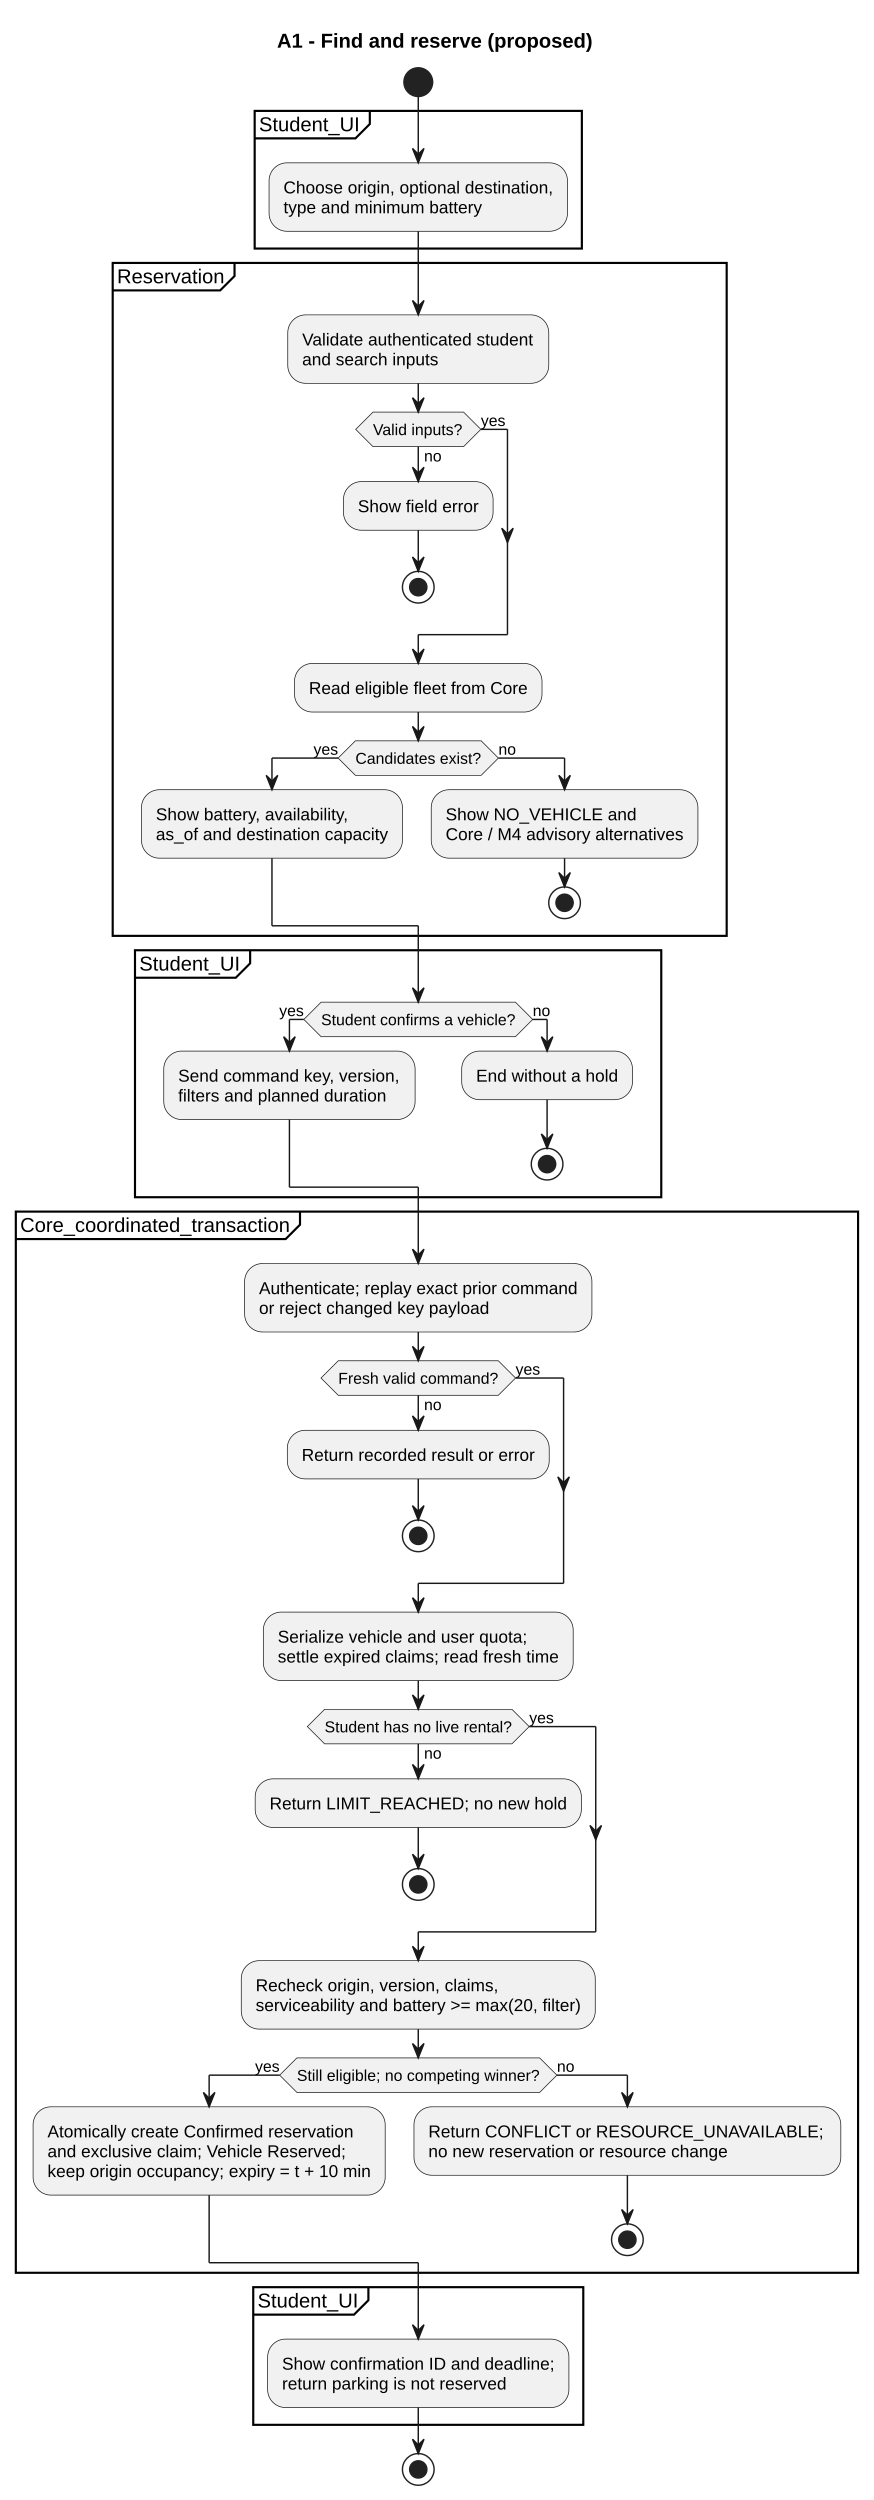
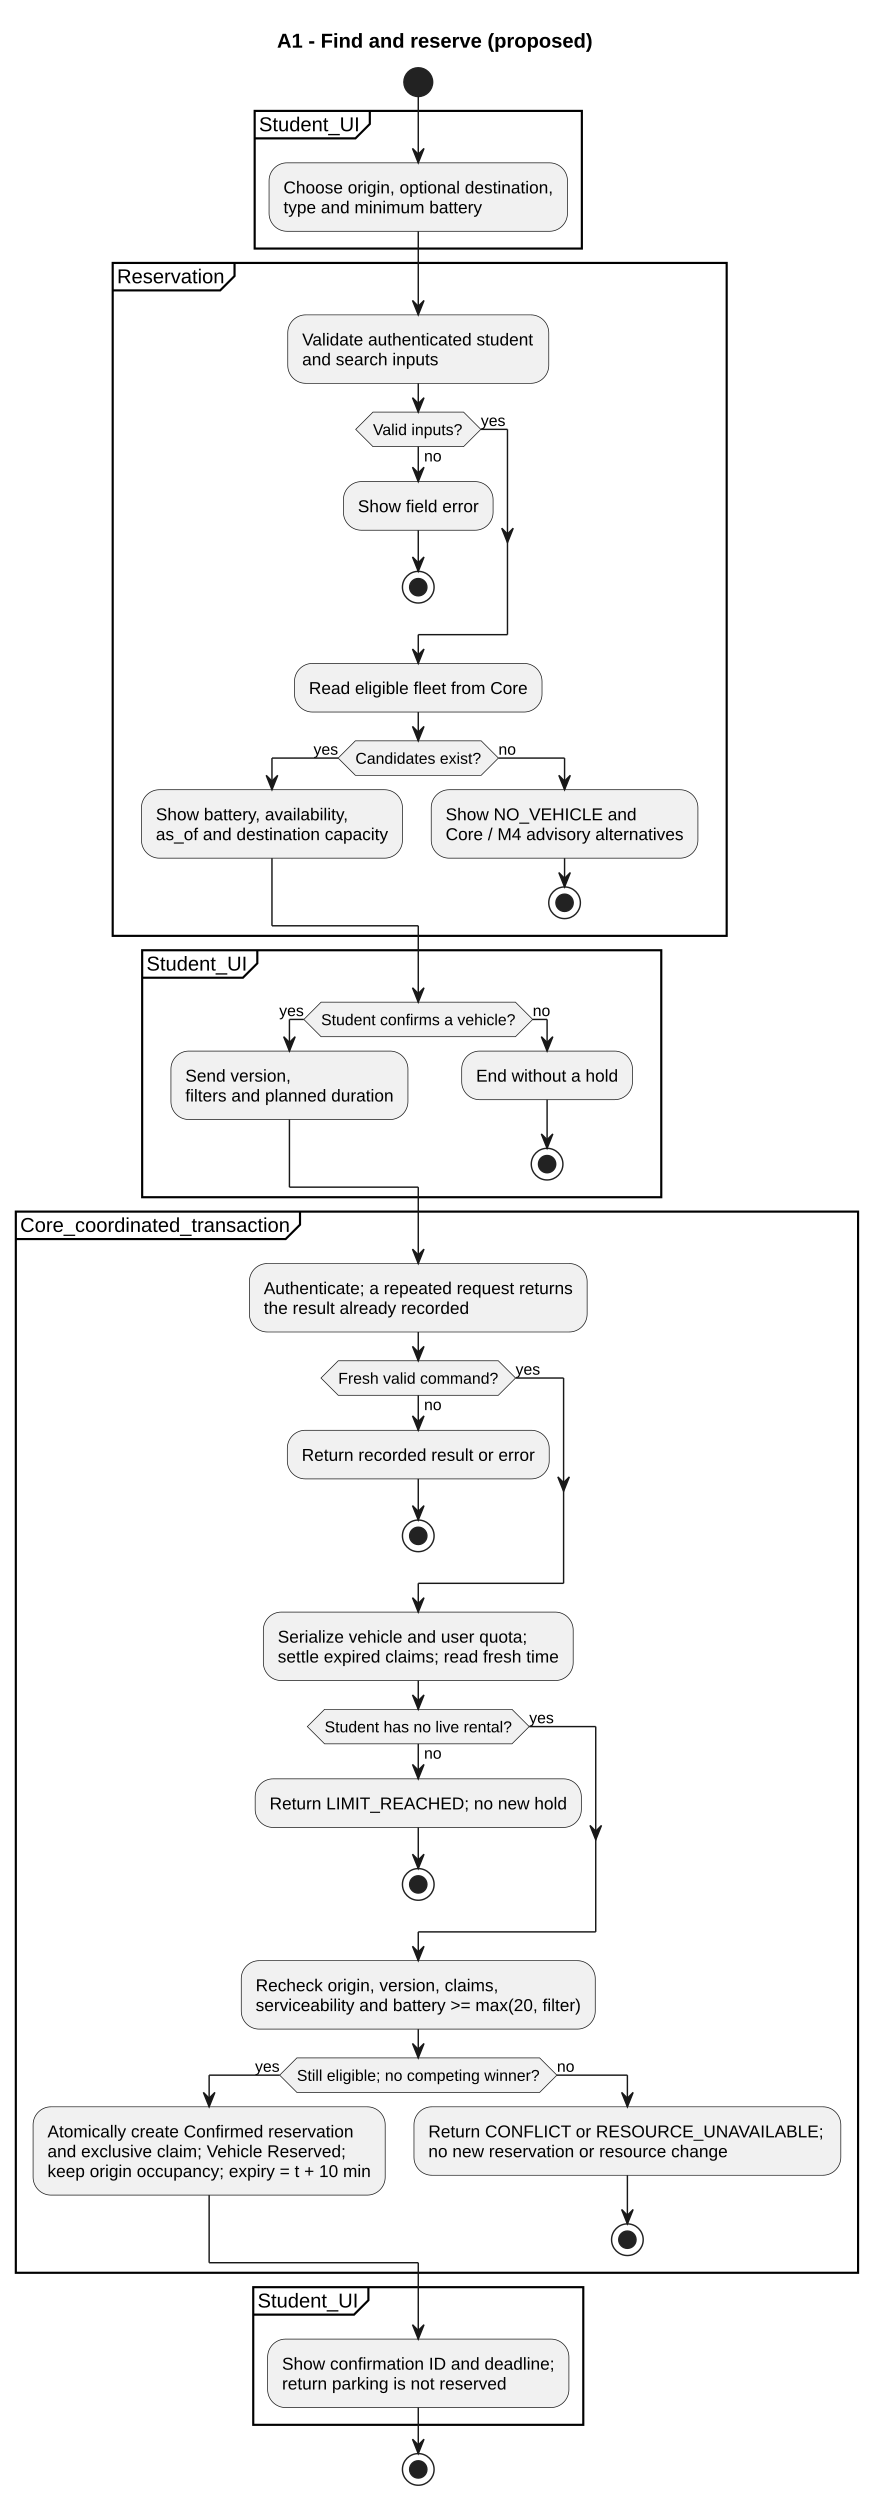
<svg xmlns="http://www.w3.org/2000/svg" contentStyleType="text/css" data-diagram-type="ACTIVITY" height="1738px" preserveAspectRatio="none" style="width:607px;height:1738px;background:#FFFFFF;" version="1.1" viewBox="0 0 607 1738" width="607px" zoomAndPan="magnify">
  <defs />
  <g>
    <g class="title" data-source-line="1">
      <text fill="#000000" font-family="Arial" font-size="14" font-weight="bold" lengthAdjust="spacing" textLength="219.372" x="192.581" y="33.132">A1 - Find and reserve (proposed)</text>
    </g>
    <ellipse cx="290.778" cy="57.099" fill="#222222" rx="10" ry="10" style="stroke:#222222;stroke-width:1;" />
    <rect fill="none" height="95.696" style="stroke:#000000;stroke-width:1.5;" width="227.459" x="177.048" y="77.099" />
    <path d="M257.096,77.099 L257.096,86.197 L247.096,96.197 L177.048,96.197" fill="none" style="stroke:#000000;stroke-width:1.5;" />
    <text fill="#000000" font-family="Arial" font-size="14" lengthAdjust="spacing" textLength="70.048" x="180.048" y="91.231">Student_UI</text>
    <rect fill="#F1F1F1" height="47.598" rx="12.5" ry="12.5" style="stroke:#181818;stroke-width:0.5;" width="207.459" x="187.048" y="113.197" />
    <text fill="#000000" font-family="Arial" font-size="12" lengthAdjust="spacing" textLength="187.459" x="197.048" y="134.453">Choose origin, optional destination,</text>
    <text fill="#000000" font-family="Arial" font-size="12" lengthAdjust="spacing" textLength="138.059" x="197.048" y="148.252">type and minimum battery</text>
    <rect fill="none" height="467.817" style="stroke:#000000;stroke-width:1.5;" width="426.842" x="78.346" y="182.795" />
    <path d="M163.049,182.795 L163.049,191.894 L153.049,201.894 L78.346,201.894" fill="none" style="stroke:#000000;stroke-width:1.5;" />
    <text fill="#000000" font-family="Arial" font-size="14" lengthAdjust="spacing" textLength="74.703" x="81.346" y="196.927">Reservation</text>
    <rect fill="#F1F1F1" height="47.598" rx="12.5" ry="12.5" style="stroke:#181818;stroke-width:0.5;" width="181.455" x="200.05" y="218.894" />
    <text fill="#000000" font-family="Arial" font-size="12" lengthAdjust="spacing" textLength="161.455" x="210.05" y="240.149">Validate authenticated student</text>
    <text fill="#000000" font-family="Arial" font-size="12" lengthAdjust="spacing" textLength="94.728" x="210.05" y="253.948">and search inputs</text>
    <rect fill="#F1F1F1" height="33.799" rx="12.5" ry="12.5" style="stroke:#181818;stroke-width:0.5;" width="104.035" x="238.76" y="334.816" />
    <text fill="#000000" font-family="Arial" font-size="12" lengthAdjust="spacing" textLength="84.035" x="248.76" y="356.072">Show field error</text>
    <ellipse cx="290.778" cy="408.215" fill="none" rx="11" ry="11" style="stroke:#222222;stroke-width:1;" />
    <ellipse cx="290.778" cy="408.215" fill="#222222" rx="6" ry="6" style="stroke:#222222;stroke-width:1;" />
    <polygon fill="#F1F1F1" points="259.284,286.491,322.271,286.491,334.271,298.491,322.271,310.491,259.284,310.491,247.284,298.491,259.284,286.491" style="stroke:#181818;stroke-width:0.5;" />
    <text fill="#000000" font-family="Arial" font-size="11" lengthAdjust="spacing" textLength="12.235" x="294.778" y="320.809">no</text>
    <text fill="#000000" font-family="Arial" font-size="11" lengthAdjust="spacing" textLength="62.987" x="259.284" y="302.485">Valid inputs?</text>
    <text fill="#000000" font-family="Arial" font-size="11" lengthAdjust="spacing" textLength="17.118" x="334.271" y="296.16">yes</text>
    <rect fill="#F1F1F1" height="33.799" rx="12.5" ry="12.5" style="stroke:#181818;stroke-width:0.5;" width="172.074" x="204.741" y="461.215" />
    <text fill="#000000" font-family="Arial" font-size="12" lengthAdjust="spacing" textLength="152.074" x="214.741" y="482.471">Read eligible fleet from Core</text>
    <polygon fill="#F1F1F1" points="247.057,515.014,334.498,515.014,346.498,527.014,334.498,539.014,247.057,539.014,235.057,527.014,247.057,515.014" style="stroke:#181818;stroke-width:0.5;" />
    <text fill="#000000" font-family="Arial" font-size="11" lengthAdjust="spacing" textLength="87.441" x="247.057" y="531.007">Candidates exist?</text>
    <text fill="#000000" font-family="Arial" font-size="11" lengthAdjust="spacing" textLength="17.118" x="217.94" y="524.683">yes</text>
    <text fill="#000000" font-family="Arial" font-size="11" lengthAdjust="spacing" textLength="12.235" x="346.498" y="524.683">no</text>
    <rect fill="#F1F1F1" height="47.598" rx="12.5" ry="12.5" style="stroke:#181818;stroke-width:0.5;" width="181.443" x="98.346" y="549.014" />
    <text fill="#000000" font-family="Arial" font-size="12" lengthAdjust="spacing" textLength="135.398" x="108.346" y="570.27">Show battery, availability,</text>
    <text fill="#000000" font-family="Arial" font-size="12" lengthAdjust="spacing" textLength="161.443" x="108.346" y="584.069">as_of and destination capacity</text>
    <rect fill="#F1F1F1" height="47.598" rx="12.5" ry="12.5" style="stroke:#181818;stroke-width:0.5;" width="185.398" x="299.789" y="549.014" />
    <text fill="#000000" font-family="Arial" font-size="12" lengthAdjust="spacing" textLength="132.732" x="309.789" y="570.27">Show NO_VEHICLE and</text>
    <text fill="#000000" font-family="Arial" font-size="12" lengthAdjust="spacing" textLength="165.398" x="309.789" y="584.069">Core / M4 advisory alternatives</text>
    <ellipse cx="392.488" cy="627.612" fill="none" rx="11" ry="11" style="stroke:#222222;stroke-width:1;" />
    <ellipse cx="392.488" cy="627.612" fill="#222222" rx="6" ry="6" style="stroke:#222222;stroke-width:1;" />
-     <rect fill="none" height="171.696" style="stroke:#000000;stroke-width:1.5;" width="365.864" x="93.845" y="660.612" />
-     <path d="M173.893,660.612 L173.893,669.71 L163.893,679.71 L93.845,679.71" fill="none" style="stroke:#000000;stroke-width:1.5;" />
-     <text fill="#000000" font-family="Arial" font-size="14" lengthAdjust="spacing" textLength="70.048" x="96.845" y="674.743">Student_UI</text>
+     <rect fill="none" height="171.696" style="stroke:#000000;stroke-width:1.5;" width="360.878" x="98.831" y="660.612" />
+     <path d="M178.879,660.612 L178.879,669.71 L168.879,679.71 L98.831,679.71" fill="none" style="stroke:#000000;stroke-width:1.5;" />
+     <text fill="#000000" font-family="Arial" font-size="14" lengthAdjust="spacing" textLength="70.048" x="101.831" y="674.743">Student_UI</text>
    <polygon fill="#F1F1F1" points="223.215,696.71,358.341,696.71,370.341,708.71,358.341,720.71,223.215,720.71,211.215,708.71,223.215,696.71" style="stroke:#181818;stroke-width:0.5;" />
    <text fill="#000000" font-family="Arial" font-size="11" lengthAdjust="spacing" textLength="135.126" x="223.215" y="712.704">Student confirms a vehicle?</text>
    <text fill="#000000" font-family="Arial" font-size="11" lengthAdjust="spacing" textLength="17.118" x="194.097" y="706.379">yes</text>
    <text fill="#000000" font-family="Arial" font-size="11" lengthAdjust="spacing" textLength="12.235" x="370.341" y="706.379">no</text>
-     <rect fill="#F1F1F1" height="47.598" rx="12.5" ry="12.5" style="stroke:#181818;stroke-width:0.5;" width="174.74" x="113.845" y="730.71" />
-     <text fill="#000000" font-family="Arial" font-size="12" lengthAdjust="spacing" textLength="154.74" x="123.845" y="751.966">Send command key, version,</text>
-     <text fill="#000000" font-family="Arial" font-size="12" lengthAdjust="spacing" textLength="144.768" x="123.845" y="765.765">filters and planned duration</text>
+     <rect fill="#F1F1F1" height="47.598" rx="12.5" ry="12.5" style="stroke:#181818;stroke-width:0.5;" width="164.768" x="118.831" y="730.71" />
+     <text fill="#000000" font-family="Arial" font-size="12" lengthAdjust="spacing" textLength="73.377" x="128.831" y="751.966">Send version,</text>
+     <text fill="#000000" font-family="Arial" font-size="12" lengthAdjust="spacing" textLength="144.768" x="128.831" y="765.765">filters and planned duration</text>
    <rect fill="#F1F1F1" height="33.799" rx="12.5" ry="12.5" style="stroke:#181818;stroke-width:0.5;" width="118.736" x="320.973" y="730.71" />
    <text fill="#000000" font-family="Arial" font-size="12" lengthAdjust="spacing" textLength="98.736" x="330.973" y="751.966">End without a hold</text>
    <ellipse cx="380.341" cy="809.308" fill="none" rx="11" ry="11" style="stroke:#222222;stroke-width:1;" />
    <ellipse cx="380.341" cy="809.308" fill="#222222" rx="6" ry="6" style="stroke:#222222;stroke-width:1;" />
    <rect fill="none" height="737.736" style="stroke:#000000;stroke-width:1.5;" width="585.533" x="11" y="842.308" />
    <path d="M208.565,842.308 L208.565,851.407 L198.565,861.407 L11,861.407" fill="none" style="stroke:#000000;stroke-width:1.5;" />
    <text fill="#000000" font-family="Arial" font-size="14" lengthAdjust="spacing" textLength="187.565" x="14" y="856.44">Core_coordinated_transaction</text>
-     <rect fill="#F1F1F1" height="47.598" rx="12.5" ry="12.5" style="stroke:#181818;stroke-width:0.5;" width="241.443" x="170.056" y="878.407" />
-     <text fill="#000000" font-family="Arial" font-size="12" lengthAdjust="spacing" textLength="221.443" x="180.056" y="899.662">Authenticate; replay exact prior command</text>
-     <text fill="#000000" font-family="Arial" font-size="12" lengthAdjust="spacing" textLength="160.102" x="180.056" y="913.461">or reject changed key payload</text>
+     <rect fill="#F1F1F1" height="47.598" rx="12.5" ry="12.5" style="stroke:#181818;stroke-width:0.5;" width="234.805" x="173.375" y="878.407" />
+     <text fill="#000000" font-family="Arial" font-size="12" lengthAdjust="spacing" textLength="214.805" x="183.375" y="899.662">Authenticate; a repeated request returns</text>
+     <text fill="#000000" font-family="Arial" font-size="12" lengthAdjust="spacing" textLength="142.746" x="183.375" y="913.461">the result already recorded</text>
    <rect fill="#F1F1F1" height="33.799" rx="12.5" ry="12.5" style="stroke:#181818;stroke-width:0.5;" width="182.065" x="199.746" y="994.329" />
    <text fill="#000000" font-family="Arial" font-size="12" lengthAdjust="spacing" textLength="162.065" x="209.746" y="1015.585">Return recorded result or error</text>
    <ellipse cx="290.778" cy="1067.728" fill="none" rx="11" ry="11" style="stroke:#222222;stroke-width:1;" />
    <ellipse cx="290.778" cy="1067.728" fill="#222222" rx="6" ry="6" style="stroke:#222222;stroke-width:1;" />
    <polygon fill="#F1F1F1" points="235.144,946.004,346.412,946.004,358.412,958.004,346.412,970.004,235.144,970.004,223.144,958.004,235.144,946.004" style="stroke:#181818;stroke-width:0.5;" />
    <text fill="#000000" font-family="Arial" font-size="11" lengthAdjust="spacing" textLength="12.235" x="294.778" y="980.322">no</text>
    <text fill="#000000" font-family="Arial" font-size="11" lengthAdjust="spacing" textLength="111.268" x="235.144" y="961.998">Fresh valid command?</text>
    <text fill="#000000" font-family="Arial" font-size="11" lengthAdjust="spacing" textLength="17.118" x="358.412" y="955.673">yes</text>
    <rect fill="#F1F1F1" height="47.598" rx="12.5" ry="12.5" style="stroke:#181818;stroke-width:0.5;" width="215.41" x="183.073" y="1120.728" />
    <text fill="#000000" font-family="Arial" font-size="12" lengthAdjust="spacing" textLength="173.438" x="193.073" y="1141.984">Serialize vehicle and user quota;</text>
    <text fill="#000000" font-family="Arial" font-size="12" lengthAdjust="spacing" textLength="195.41" x="193.073" y="1155.783">settle expired claims; read fresh time</text>
    <rect fill="#F1F1F1" height="33.799" rx="12.5" ry="12.5" style="stroke:#181818;stroke-width:0.5;" width="226.754" x="177.401" y="1236.65" />
    <text fill="#000000" font-family="Arial" font-size="12" lengthAdjust="spacing" textLength="206.754" x="187.401" y="1257.906">Return LIMIT_REACHED; no new hold</text>
    <ellipse cx="290.778" cy="1310.05" fill="none" rx="11" ry="11" style="stroke:#222222;stroke-width:1;" />
    <ellipse cx="290.778" cy="1310.05" fill="#222222" rx="6" ry="6" style="stroke:#222222;stroke-width:1;" />
    <polygon fill="#F1F1F1" points="225.651,1188.326,355.905,1188.326,367.905,1200.326,355.905,1212.326,225.651,1212.326,213.651,1200.326,225.651,1188.326" style="stroke:#181818;stroke-width:0.5;" />
    <text fill="#000000" font-family="Arial" font-size="11" lengthAdjust="spacing" textLength="12.235" x="294.778" y="1222.644">no</text>
    <text fill="#000000" font-family="Arial" font-size="11" lengthAdjust="spacing" textLength="130.254" x="225.651" y="1204.319">Student has no live rental?</text>
    <text fill="#000000" font-family="Arial" font-size="11" lengthAdjust="spacing" textLength="17.118" x="367.905" y="1197.995">yes</text>
    <rect fill="#F1F1F1" height="47.598" rx="12.5" ry="12.5" style="stroke:#181818;stroke-width:0.5;" width="246.096" x="167.73" y="1363.05" />
    <text fill="#000000" font-family="Arial" font-size="12" lengthAdjust="spacing" textLength="168.727" x="177.73" y="1384.305">Recheck origin, version, claims,</text>
    <text fill="#000000" font-family="Arial" font-size="12" lengthAdjust="spacing" textLength="226.096" x="177.73" y="1398.104">serviceability and battery &gt;= max(20, filter)</text>
    <polygon fill="#F1F1F1" points="206.398,1430.647,375.158,1430.647,387.158,1442.647,375.158,1454.647,206.398,1454.647,194.398,1442.647,206.398,1430.647" style="stroke:#181818;stroke-width:0.5;" />
    <text fill="#000000" font-family="Arial" font-size="11" lengthAdjust="spacing" textLength="168.76" x="206.398" y="1446.641">Still eligible; no competing winner?</text>
    <text fill="#000000" font-family="Arial" font-size="11" lengthAdjust="spacing" textLength="17.118" x="177.28" y="1440.316">yes</text>
    <text fill="#000000" font-family="Arial" font-size="11" lengthAdjust="spacing" textLength="12.235" x="387.158" y="1440.316">no</text>
    <rect fill="#F1F1F1" height="61.397" rx="12.5" ry="12.5" style="stroke:#181818;stroke-width:0.5;" width="244.789" x="23" y="1464.647" />
    <text fill="#000000" font-family="Arial" font-size="12" lengthAdjust="spacing" textLength="212.748" x="33" y="1485.903">Atomically create Confirmed reservation</text>
    <text fill="#000000" font-family="Arial" font-size="12" lengthAdjust="spacing" textLength="208.096" x="33" y="1499.702">and exclusive claim; Vehicle Reserved;</text>
    <text fill="#000000" font-family="Arial" font-size="12" lengthAdjust="spacing" textLength="224.789" x="33" y="1513.501">keep origin occupancy; expiry = t + 10 min</text>
    <rect fill="#F1F1F1" height="47.598" rx="12.5" ry="12.5" style="stroke:#181818;stroke-width:0.5;" width="296.744" x="287.789" y="1464.647" />
    <text fill="#000000" font-family="Arial" font-size="12" lengthAdjust="spacing" textLength="276.744" x="297.789" y="1485.903">Return CONFLICT or RESOURCE_UNAVAILABLE;</text>
    <text fill="#000000" font-family="Arial" font-size="12" lengthAdjust="spacing" textLength="208.119" x="297.789" y="1499.702">no new reservation or resource change</text>
    <ellipse cx="436.161" cy="1557.044" fill="none" rx="11" ry="11" style="stroke:#222222;stroke-width:1;" />
    <ellipse cx="436.161" cy="1557.044" fill="#222222" rx="6" ry="6" style="stroke:#222222;stroke-width:1;" />
    <rect fill="none" height="95.696" style="stroke:#000000;stroke-width:1.5;" width="229.445" x="176.055" y="1590.044" />
    <path d="M256.103,1590.044 L256.103,1599.142 L246.103,1609.142 L176.055,1609.142" fill="none" style="stroke:#000000;stroke-width:1.5;" />
    <text fill="#000000" font-family="Arial" font-size="14" lengthAdjust="spacing" textLength="70.048" x="179.055" y="1604.176">Student_UI</text>
    <rect fill="#F1F1F1" height="47.598" rx="12.5" ry="12.5" style="stroke:#181818;stroke-width:0.5;" width="209.445" x="186.055" y="1626.142" />
    <text fill="#000000" font-family="Arial" font-size="12" lengthAdjust="spacing" textLength="189.445" x="196.055" y="1647.398">Show confirmation ID and deadline;</text>
    <text fill="#000000" font-family="Arial" font-size="12" lengthAdjust="spacing" textLength="156.076" x="196.055" y="1661.197">return parking is not reserved</text>
    <ellipse cx="290.778" cy="1716.74" fill="none" rx="11" ry="11" style="stroke:#222222;stroke-width:1;" />
    <ellipse cx="290.778" cy="1716.74" fill="#222222" rx="6" ry="6" style="stroke:#222222;stroke-width:1;" />
    <line style="stroke:#181818;stroke-width:1;" x1="290.778" x2="290.778" y1="67.099" y2="113.197" />
    <polygon fill="#181818" points="286.778,103.197,290.778,113.197,294.778,103.197,290.778,107.197" style="stroke:#181818;stroke-width:1;" />
    <line style="stroke:#181818;stroke-width:1;" x1="290.778" x2="290.778" y1="368.615" y2="397.215" />
    <polygon fill="#181818" points="286.778,387.215,290.778,397.215,294.778,387.215,290.778,391.215" style="stroke:#181818;stroke-width:1;" />
    <line style="stroke:#181818;stroke-width:1;" x1="290.778" x2="290.778" y1="310.491" y2="334.816" />
    <polygon fill="#181818" points="286.778,324.816,290.778,334.816,294.778,324.816,290.778,328.816" style="stroke:#181818;stroke-width:1;" />
    <line style="stroke:#181818;stroke-width:1;" x1="334.271" x2="352.795" y1="298.491" y2="298.491" />
    <polygon fill="#181818" points="348.795,367.215,352.795,377.215,356.795,367.215,352.795,371.215" style="stroke:#181818;stroke-width:1;" />
    <line style="stroke:#181818;stroke-width:1;" x1="352.795" x2="352.795" y1="298.491" y2="441.215" />
    <line style="stroke:#181818;stroke-width:1;" x1="352.795" x2="290.778" y1="441.215" y2="441.215" />
    <line style="stroke:#181818;stroke-width:1;" x1="290.778" x2="290.778" y1="441.215" y2="461.215" />
    <polygon fill="#181818" points="286.778,451.215,290.778,461.215,294.778,451.215,290.778,455.215" style="stroke:#181818;stroke-width:1;" />
    <line style="stroke:#181818;stroke-width:1;" x1="290.778" x2="290.778" y1="266.491" y2="286.491" />
    <polygon fill="#181818" points="286.778,276.491,290.778,286.491,294.778,276.491,290.778,280.491" style="stroke:#181818;stroke-width:1;" />
    <line style="stroke:#181818;stroke-width:1;" x1="392.488" x2="392.488" y1="596.612" y2="616.612" />
    <polygon fill="#181818" points="388.488,606.612,392.488,616.612,396.488,606.612,392.488,610.612" style="stroke:#181818;stroke-width:1;" />
    <line style="stroke:#181818;stroke-width:1;" x1="235.057" x2="189.067" y1="527.014" y2="527.014" />
    <line style="stroke:#181818;stroke-width:1;" x1="189.067" x2="189.067" y1="527.014" y2="549.014" />
    <polygon fill="#181818" points="185.067,539.014,189.067,549.014,193.067,539.014,189.067,543.014" style="stroke:#181818;stroke-width:1;" />
    <line style="stroke:#181818;stroke-width:1;" x1="346.498" x2="392.488" y1="527.014" y2="527.014" />
    <line style="stroke:#181818;stroke-width:1;" x1="392.488" x2="392.488" y1="527.014" y2="549.014" />
    <polygon fill="#181818" points="388.488,539.014,392.488,549.014,396.488,539.014,392.488,543.014" style="stroke:#181818;stroke-width:1;" />
    <line style="stroke:#181818;stroke-width:1;" x1="189.067" x2="189.067" y1="596.612" y2="643.612" />
    <line style="stroke:#181818;stroke-width:1;" x1="189.067" x2="290.778" y1="643.612" y2="643.612" />
    <line style="stroke:#181818;stroke-width:1;" x1="290.778" x2="290.778" y1="643.612" y2="696.71" />
    <polygon fill="#181818" points="286.778,686.71,290.778,696.71,294.778,686.71,290.778,690.71" style="stroke:#181818;stroke-width:1;" />
    <line style="stroke:#181818;stroke-width:1;" x1="290.778" x2="290.778" y1="495.014" y2="515.014" />
    <polygon fill="#181818" points="286.778,505.014,290.778,515.014,294.778,505.014,290.778,509.014" style="stroke:#181818;stroke-width:1;" />
    <line style="stroke:#181818;stroke-width:1;" x1="290.778" x2="290.778" y1="160.795" y2="218.894" />
    <polygon fill="#181818" points="286.778,208.894,290.778,218.894,294.778,208.894,290.778,212.894" style="stroke:#181818;stroke-width:1;" />
    <line style="stroke:#181818;stroke-width:1;" x1="380.341" x2="380.341" y1="764.509" y2="798.308" />
    <polygon fill="#181818" points="376.341,788.308,380.341,798.308,384.341,788.308,380.341,792.308" style="stroke:#181818;stroke-width:1;" />
    <line style="stroke:#181818;stroke-width:1;" x1="211.215" x2="201.215" y1="708.71" y2="708.71" />
    <line style="stroke:#181818;stroke-width:1;" x1="201.215" x2="201.215" y1="708.71" y2="730.71" />
    <polygon fill="#181818" points="197.215,720.71,201.215,730.71,205.215,720.71,201.215,724.71" style="stroke:#181818;stroke-width:1;" />
    <line style="stroke:#181818;stroke-width:1;" x1="370.341" x2="380.341" y1="708.71" y2="708.71" />
    <line style="stroke:#181818;stroke-width:1;" x1="380.341" x2="380.341" y1="708.71" y2="730.71" />
    <polygon fill="#181818" points="376.341,720.71,380.341,730.71,384.341,720.71,380.341,724.71" style="stroke:#181818;stroke-width:1;" />
    <line style="stroke:#181818;stroke-width:1;" x1="201.215" x2="201.215" y1="778.308" y2="825.308" />
    <line style="stroke:#181818;stroke-width:1;" x1="201.215" x2="290.778" y1="825.308" y2="825.308" />
    <line style="stroke:#181818;stroke-width:1;" x1="290.778" x2="290.778" y1="825.308" y2="878.407" />
    <polygon fill="#181818" points="286.778,868.407,290.778,878.407,294.778,868.407,290.778,872.407" style="stroke:#181818;stroke-width:1;" />
    <line style="stroke:#181818;stroke-width:1;" x1="290.778" x2="290.778" y1="1028.127" y2="1056.728" />
    <polygon fill="#181818" points="286.778,1046.728,290.778,1056.728,294.778,1046.728,290.778,1050.728" style="stroke:#181818;stroke-width:1;" />
    <line style="stroke:#181818;stroke-width:1;" x1="290.778" x2="290.778" y1="970.004" y2="994.329" />
    <polygon fill="#181818" points="286.778,984.329,290.778,994.329,294.778,984.329,290.778,988.329" style="stroke:#181818;stroke-width:1;" />
    <line style="stroke:#181818;stroke-width:1;" x1="358.412" x2="391.81" y1="958.004" y2="958.004" />
    <polygon fill="#181818" points="387.81,1026.728,391.81,1036.728,395.81,1026.728,391.81,1030.728" style="stroke:#181818;stroke-width:1;" />
    <line style="stroke:#181818;stroke-width:1;" x1="391.81" x2="391.81" y1="958.004" y2="1100.728" />
    <line style="stroke:#181818;stroke-width:1;" x1="391.81" x2="290.778" y1="1100.728" y2="1100.728" />
    <line style="stroke:#181818;stroke-width:1;" x1="290.778" x2="290.778" y1="1100.728" y2="1120.728" />
    <polygon fill="#181818" points="286.778,1110.728,290.778,1120.728,294.778,1110.728,290.778,1114.728" style="stroke:#181818;stroke-width:1;" />
    <line style="stroke:#181818;stroke-width:1;" x1="290.778" x2="290.778" y1="926.004" y2="946.004" />
    <polygon fill="#181818" points="286.778,936.004,290.778,946.004,294.778,936.004,290.778,940.004" style="stroke:#181818;stroke-width:1;" />
    <line style="stroke:#181818;stroke-width:1;" x1="290.778" x2="290.778" y1="1270.449" y2="1299.05" />
    <polygon fill="#181818" points="286.778,1289.05,290.778,1299.05,294.778,1289.05,290.778,1293.05" style="stroke:#181818;stroke-width:1;" />
    <line style="stroke:#181818;stroke-width:1;" x1="290.778" x2="290.778" y1="1212.326" y2="1236.65" />
    <polygon fill="#181818" points="286.778,1226.65,290.778,1236.65,294.778,1226.65,290.778,1230.65" style="stroke:#181818;stroke-width:1;" />
    <line style="stroke:#181818;stroke-width:1;" x1="367.905" x2="414.155" y1="1200.326" y2="1200.326" />
    <polygon fill="#181818" points="410.155,1269.05,414.155,1279.05,418.155,1269.05,414.155,1273.05" style="stroke:#181818;stroke-width:1;" />
    <line style="stroke:#181818;stroke-width:1;" x1="414.155" x2="414.155" y1="1200.326" y2="1343.05" />
    <line style="stroke:#181818;stroke-width:1;" x1="414.155" x2="290.778" y1="1343.05" y2="1343.05" />
    <line style="stroke:#181818;stroke-width:1;" x1="290.778" x2="290.778" y1="1343.05" y2="1363.05" />
    <polygon fill="#181818" points="286.778,1353.05,290.778,1363.05,294.778,1353.05,290.778,1357.05" style="stroke:#181818;stroke-width:1;" />
    <line style="stroke:#181818;stroke-width:1;" x1="290.778" x2="290.778" y1="1168.326" y2="1188.326" />
    <polygon fill="#181818" points="286.778,1178.326,290.778,1188.326,294.778,1178.326,290.778,1182.326" style="stroke:#181818;stroke-width:1;" />
    <line style="stroke:#181818;stroke-width:1;" x1="436.161" x2="436.161" y1="1512.245" y2="1546.044" />
    <polygon fill="#181818" points="432.161,1536.044,436.161,1546.044,440.161,1536.044,436.161,1540.044" style="stroke:#181818;stroke-width:1;" />
    <line style="stroke:#181818;stroke-width:1;" x1="194.398" x2="145.394" y1="1442.647" y2="1442.647" />
    <line style="stroke:#181818;stroke-width:1;" x1="145.394" x2="145.394" y1="1442.647" y2="1464.647" />
    <polygon fill="#181818" points="141.394,1454.647,145.394,1464.647,149.394,1454.647,145.394,1458.647" style="stroke:#181818;stroke-width:1;" />
    <line style="stroke:#181818;stroke-width:1;" x1="387.158" x2="436.161" y1="1442.647" y2="1442.647" />
    <line style="stroke:#181818;stroke-width:1;" x1="436.161" x2="436.161" y1="1442.647" y2="1464.647" />
    <polygon fill="#181818" points="432.161,1454.647,436.161,1464.647,440.161,1454.647,436.161,1458.647" style="stroke:#181818;stroke-width:1;" />
    <line style="stroke:#181818;stroke-width:1;" x1="145.394" x2="145.394" y1="1526.044" y2="1573.044" />
    <line style="stroke:#181818;stroke-width:1;" x1="145.394" x2="290.778" y1="1573.044" y2="1573.044" />
    <line style="stroke:#181818;stroke-width:1;" x1="290.778" x2="290.778" y1="1573.044" y2="1626.142" />
    <polygon fill="#181818" points="286.778,1616.142,290.778,1626.142,294.778,1616.142,290.778,1620.142" style="stroke:#181818;stroke-width:1;" />
    <line style="stroke:#181818;stroke-width:1;" x1="290.778" x2="290.778" y1="1410.647" y2="1430.647" />
    <polygon fill="#181818" points="286.778,1420.647,290.778,1430.647,294.778,1420.647,290.778,1424.647" style="stroke:#181818;stroke-width:1;" />
    <line style="stroke:#181818;stroke-width:1;" x1="290.778" x2="290.778" y1="1673.74" y2="1705.74" />
    <polygon fill="#181818" points="286.778,1695.74,290.778,1705.74,294.778,1695.74,290.778,1699.74" style="stroke:#181818;stroke-width:1;" />
  </g>
</svg>
